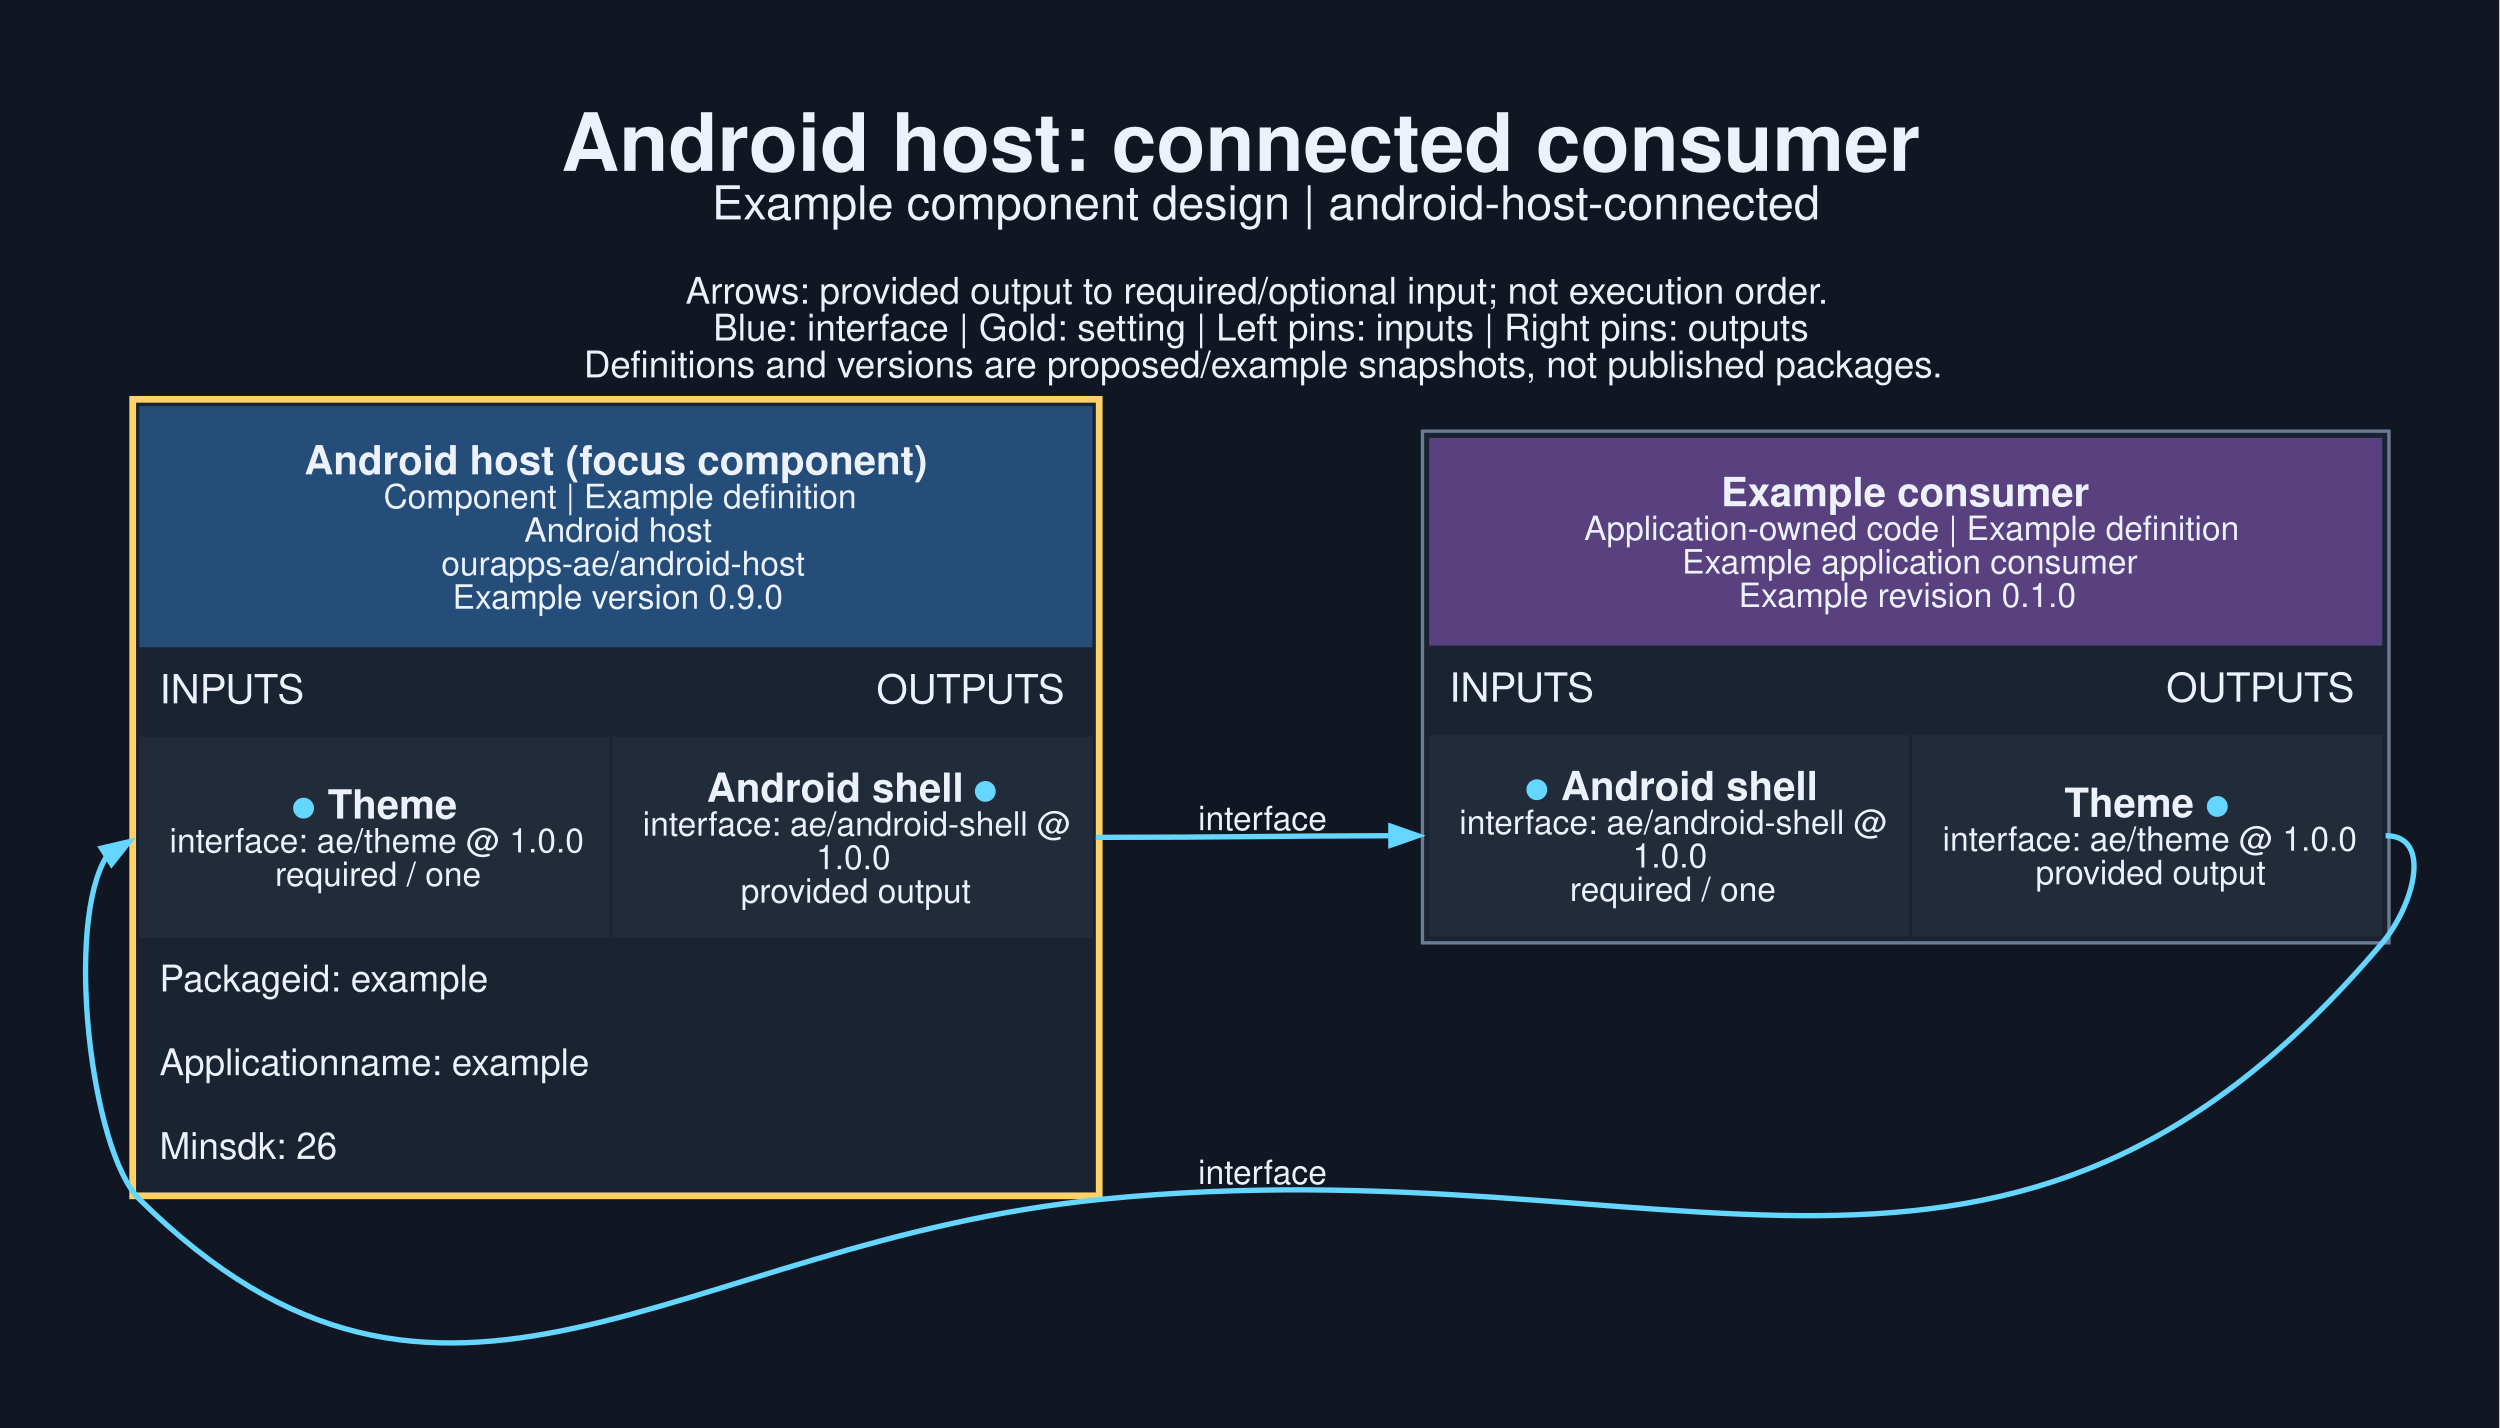
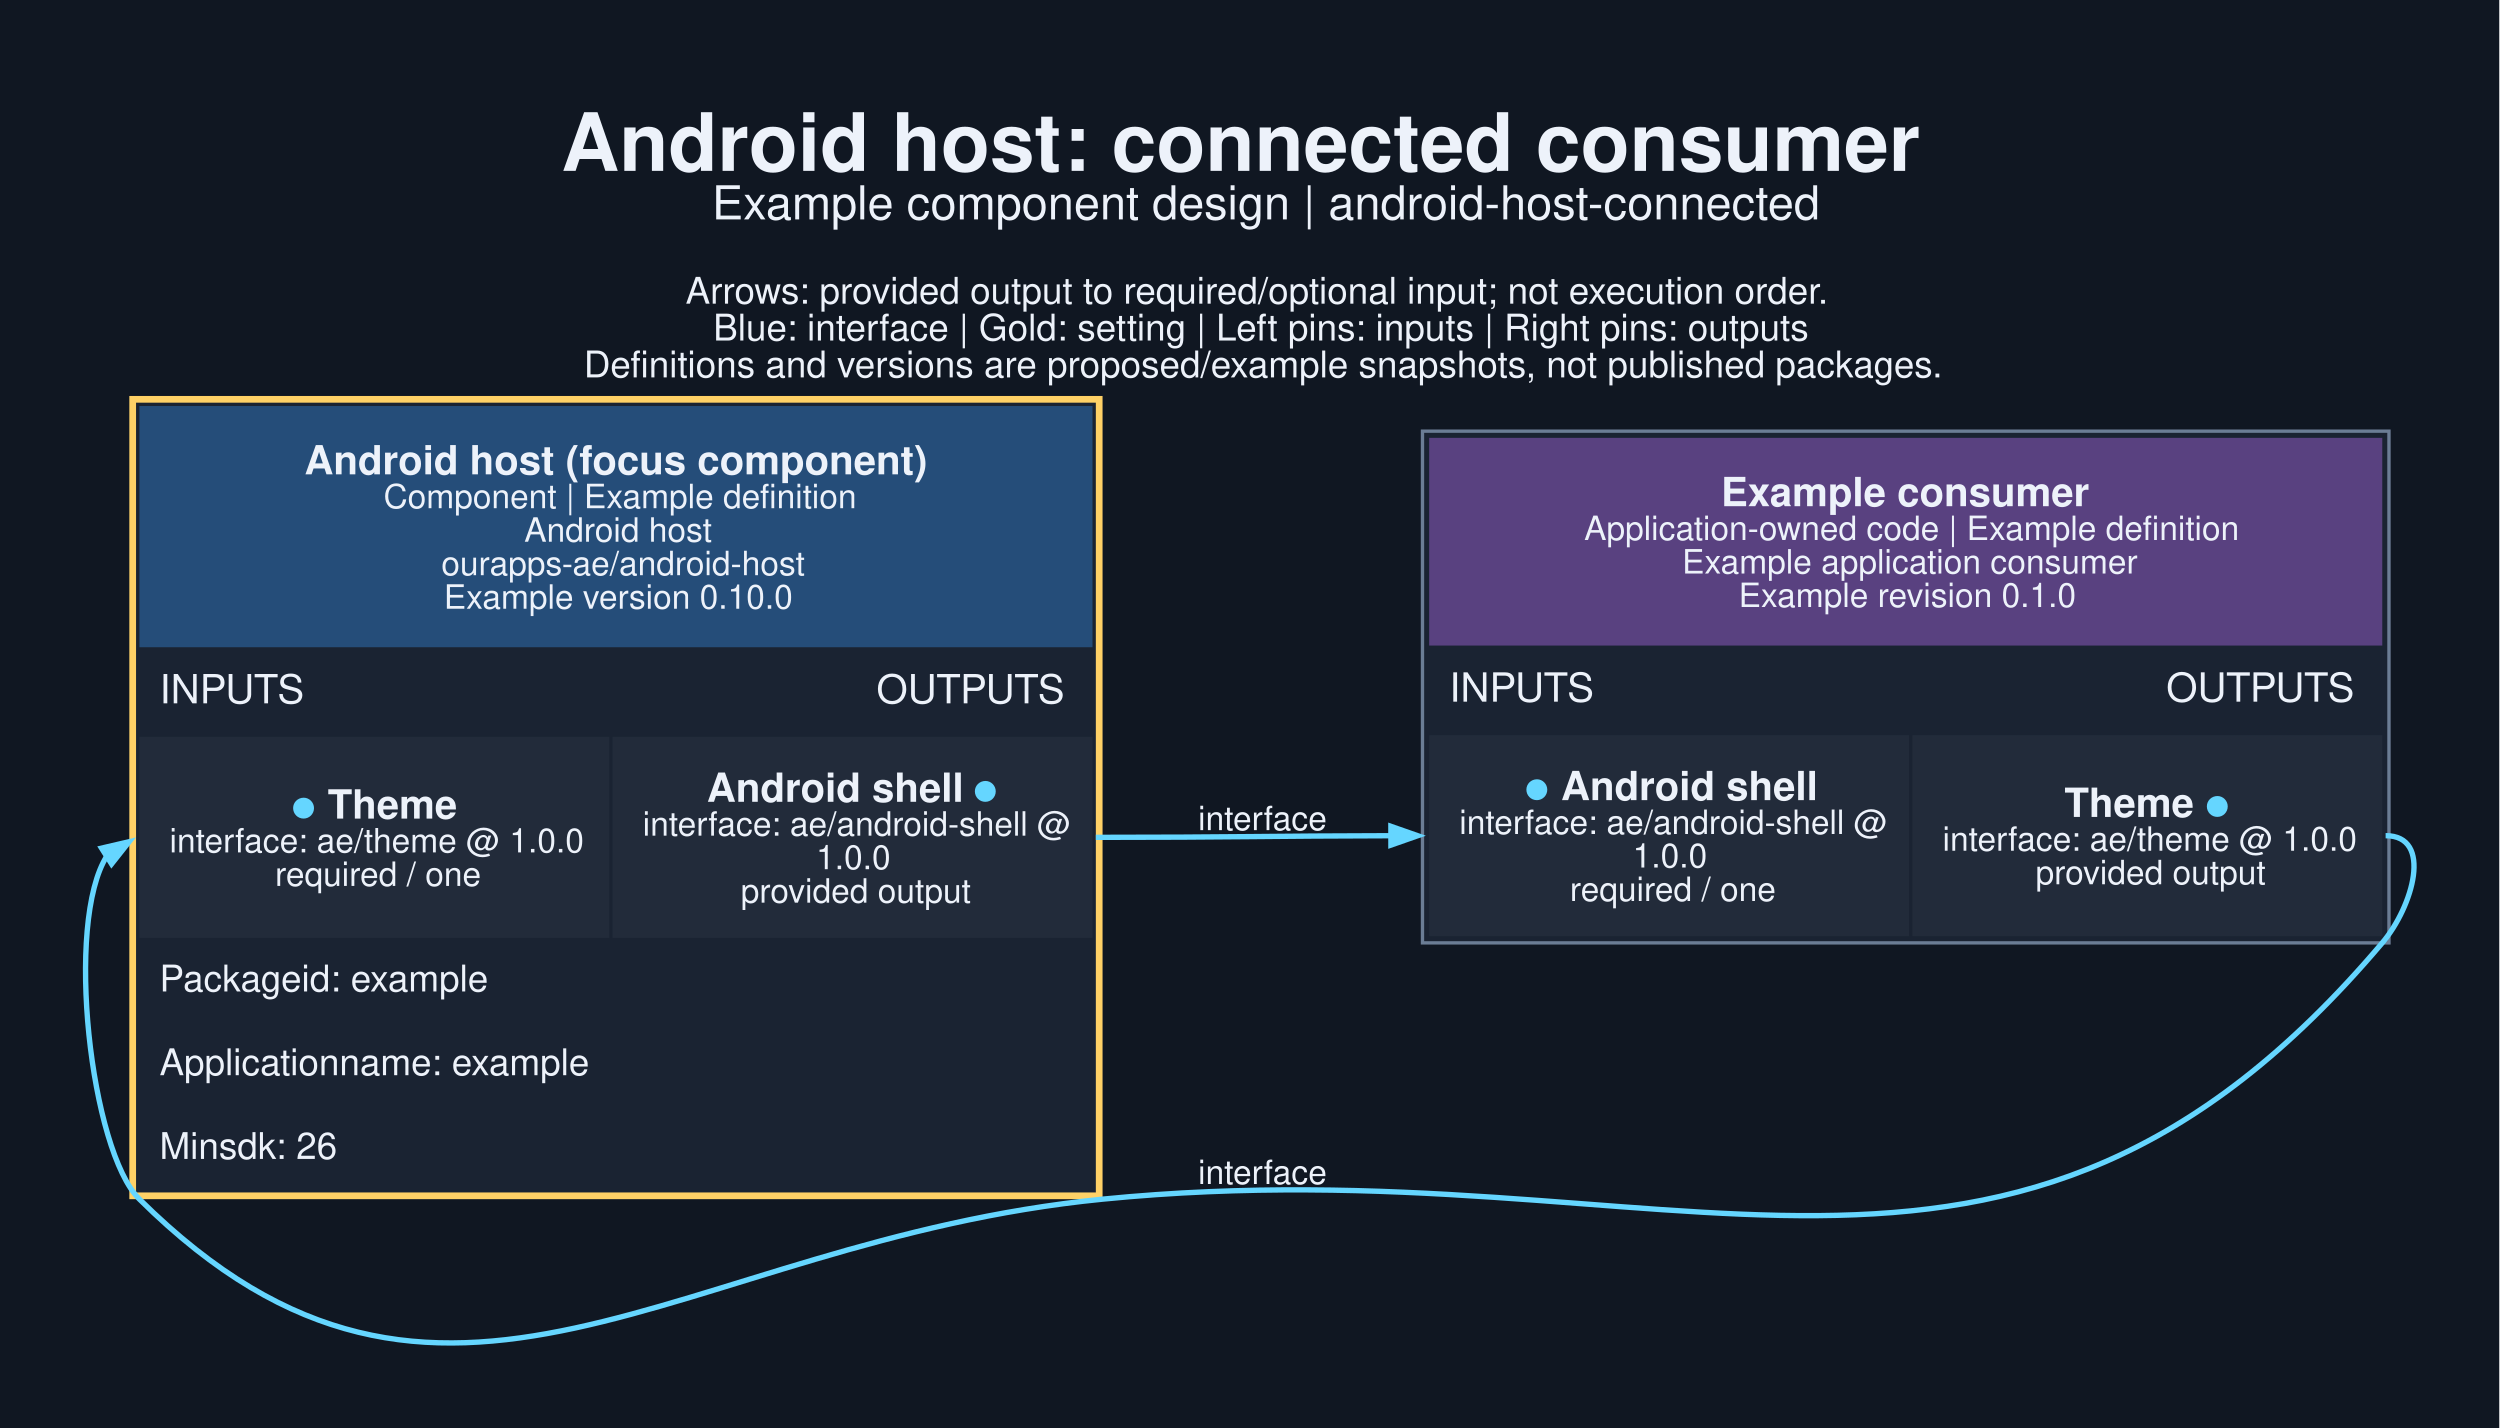
<svg xmlns="http://www.w3.org/2000/svg" width="995pt" height="568pt" viewBox="0.00 0.00 995.00 568.00">
  <g id="graph0" class="graph" transform="scale(1.33333 1.33333) rotate(0) translate(25.2 401.16)">
    <polygon fill="#101722" stroke="none" points="-25.2,25.2 -25.2,-401.16 720.83,-401.16 720.83,25.2 -25.2,25.2" />
    <text xml:space="preserve" text-anchor="start" x="142.32" y="-350.16" font-family="Helvetica,sans-Serif" font-weight="bold" font-size="24.00" fill="#edf2fa">Android host: connected consumer</text>
    <text xml:space="preserve" text-anchor="start" x="187.32" y="-335.66" font-family="Helvetica,sans-Serif" font-size="14.00" fill="#edf2fa">Example component design | android-host-connected</text>
    <text xml:space="preserve" text-anchor="start" x="179.44" y="-310.51" font-family="Helvetica,sans-Serif" font-size="11.00" fill="#edf2fa">Arrows: provided output to required/optional input; not execution order.</text>
    <text xml:space="preserve" text-anchor="start" x="187.69" y="-299.51" font-family="Helvetica,sans-Serif" font-size="11.00" fill="#edf2fa">Blue: interface | Gold: setting | Left pins: inputs | Right pins: outputs</text>
    <text xml:space="preserve" text-anchor="start" x="149.07" y="-288.51" font-family="Helvetica,sans-Serif" font-size="11.00" fill="#edf2fa">Definitions and versions are proposed/example snapshots, not published packages.</text>
    <g id="node1" class="node">
      <polygon fill="#1a2332" stroke="none" points="13.41,-43.21 13.41,-282.96 303.91,-282.96 303.91,-43.21 13.41,-43.21" />
      <polygon fill="#254d79" stroke="none" points="16.41,-207.96 16.41,-279.96 300.91,-279.96 300.91,-207.96 16.41,-207.96" />
      <text xml:space="preserve" text-anchor="start" x="65.66" y="-259.56" font-family="Helvetica,sans-Serif" font-weight="bold" font-size="12.00" fill="#edf2fa">Android host (focus component)</text>
      <text xml:space="preserve" text-anchor="start" x="89.28" y="-249.46" font-family="Helvetica,sans-Serif" font-size="10.00" fill="#edf2fa">Component | Example definition</text>
      <text xml:space="preserve" text-anchor="start" x="131.28" y="-239.46" font-family="Helvetica,sans-Serif" font-size="10.00" fill="#edf2fa">Android host</text>
      <text xml:space="preserve" text-anchor="start" x="106.53" y="-229.46" font-family="Helvetica,sans-Serif" font-size="10.00" fill="#edf2fa">ourapps-ae/android-host</text>
-       <text xml:space="preserve" text-anchor="start" x="109.91" y="-219.46" font-family="Helvetica,sans-Serif" font-size="10.00" fill="#edf2fa">Example version 0.9.0</text>
+       <text xml:space="preserve" text-anchor="start" x="107.28" y="-219.46" font-family="Helvetica,sans-Serif" font-size="10.00" fill="#edf2fa">Example version 0.10.0</text>
      <text xml:space="preserve" text-anchor="start" x="22.41" y="-191.21" font-family="Helvetica,sans-Serif" font-size="12.00" fill="#edf2fa">INPUTS</text>
      <text xml:space="preserve" text-anchor="start" x="236.41" y="-191.21" font-family="Helvetica,sans-Serif" font-size="12.00" fill="#edf2fa">OUTPUTS</text>
      <polygon fill="#222b3a" stroke="none" points="16.41,-121.21 16.41,-181.21 156.66,-181.21 156.66,-121.21 16.41,-121.21" />
      <text xml:space="preserve" text-anchor="start" x="61.78" y="-156.81" font-family="Helvetica,sans-Serif" font-weight="bold" font-size="12.00" fill="#65d6ff">●</text>
      <text xml:space="preserve" text-anchor="start" x="69.28" y="-156.81" font-family="Helvetica,sans-Serif" font-weight="bold" font-size="12.00" fill="#edf2fa"> Theme</text>
      <text xml:space="preserve" text-anchor="start" x="25.41" y="-146.71" font-family="Helvetica,sans-Serif" font-size="10.00" fill="#edf2fa">interface: ae/theme @ 1.0.0</text>
      <text xml:space="preserve" text-anchor="start" x="56.91" y="-136.71" font-family="Helvetica,sans-Serif" font-size="10.00" fill="#edf2fa">required / one</text>
      <polygon fill="#222b3a" stroke="none" points="157.66,-121.21 157.66,-181.21 300.91,-181.21 300.91,-121.21 157.66,-121.21" />
      <text xml:space="preserve" text-anchor="start" x="185.78" y="-161.81" font-family="Helvetica,sans-Serif" font-weight="bold" font-size="12.00" fill="#edf2fa">Android shell </text>
      <text xml:space="preserve" text-anchor="start" x="265.28" y="-161.81" font-family="Helvetica,sans-Serif" font-weight="bold" font-size="12.00" fill="#65d6ff">●</text>
      <text xml:space="preserve" text-anchor="start" x="166.66" y="-151.71" font-family="Helvetica,sans-Serif" font-size="10.00" fill="#edf2fa">interface: ae/android-shell @</text>
      <text xml:space="preserve" text-anchor="start" x="218.41" y="-141.71" font-family="Helvetica,sans-Serif" font-size="10.00" fill="#edf2fa">1.0.0</text>
      <text xml:space="preserve" text-anchor="start" x="195.91" y="-131.71" font-family="Helvetica,sans-Serif" font-size="10.00" fill="#edf2fa">provided output</text>
      <text xml:space="preserve" text-anchor="start" x="22.41" y="-105.21" font-family="Helvetica,sans-Serif" font-size="11.00" fill="#edf2fa">Packageid: example</text>
      <text xml:space="preserve" text-anchor="start" x="22.41" y="-80.21" font-family="Helvetica,sans-Serif" font-size="11.00" fill="#edf2fa">Applicationname: example</text>
      <text xml:space="preserve" text-anchor="start" x="22.41" y="-55.21" font-family="Helvetica,sans-Serif" font-size="11.00" fill="#edf2fa">Minsdk: 26</text>
      <polygon fill="none" stroke="#ffd166" stroke-width="2" points="14.41,-44.21 14.41,-281.96 302.91,-281.96 302.91,-44.21 14.41,-44.21" />
    </g>
    <g id="node2" class="node">
      <polygon fill="#1a2332" stroke="none" points="399.41,-119.71 399.41,-272.46 687.91,-272.46 687.91,-119.71 399.41,-119.71" />
      <polygon fill="#594180" stroke="none" points="401.41,-208.46 401.41,-270.46 685.91,-270.46 685.91,-208.46 401.41,-208.46" />
      <text xml:space="preserve" text-anchor="start" x="488.53" y="-250.06" font-family="Helvetica,sans-Serif" font-weight="bold" font-size="12.00" fill="#edf2fa">Example consumer</text>
      <text xml:space="preserve" text-anchor="start" x="447.66" y="-239.96" font-family="Helvetica,sans-Serif" font-size="10.00" fill="#edf2fa">Application-owned code | Example definition</text>
      <text xml:space="preserve" text-anchor="start" x="476.91" y="-229.96" font-family="Helvetica,sans-Serif" font-size="10.00" fill="#edf2fa">Example application consumer</text>
      <text xml:space="preserve" text-anchor="start" x="493.78" y="-219.96" font-family="Helvetica,sans-Serif" font-size="10.00" fill="#edf2fa">Example revision 0.1.0</text>
      <text xml:space="preserve" text-anchor="start" x="407.41" y="-191.71" font-family="Helvetica,sans-Serif" font-size="12.00" fill="#edf2fa">INPUTS</text>
      <text xml:space="preserve" text-anchor="start" x="621.41" y="-191.71" font-family="Helvetica,sans-Serif" font-size="12.00" fill="#edf2fa">OUTPUTS</text>
      <polygon fill="#222b3a" stroke="none" points="401.41,-121.71 401.41,-181.71 544.66,-181.71 544.66,-121.71 401.41,-121.71" />
      <text xml:space="preserve" text-anchor="start" x="429.91" y="-162.31" font-family="Helvetica,sans-Serif" font-weight="bold" font-size="12.00" fill="#65d6ff">●</text>
      <text xml:space="preserve" text-anchor="start" x="437.41" y="-162.31" font-family="Helvetica,sans-Serif" font-weight="bold" font-size="12.00" fill="#edf2fa"> Android shell</text>
      <text xml:space="preserve" text-anchor="start" x="410.41" y="-152.21" font-family="Helvetica,sans-Serif" font-size="10.00" fill="#edf2fa">interface: ae/android-shell @</text>
      <text xml:space="preserve" text-anchor="start" x="462.16" y="-142.21" font-family="Helvetica,sans-Serif" font-size="10.00" fill="#edf2fa">1.0.0</text>
      <text xml:space="preserve" text-anchor="start" x="443.41" y="-132.21" font-family="Helvetica,sans-Serif" font-size="10.00" fill="#edf2fa">required / one</text>
      <polygon fill="#222b3a" stroke="none" points="545.66,-121.71 545.66,-181.71 685.91,-181.71 685.91,-121.71 545.66,-121.71" />
      <text xml:space="preserve" text-anchor="start" x="591.03" y="-157.31" font-family="Helvetica,sans-Serif" font-weight="bold" font-size="12.00" fill="#edf2fa">Theme </text>
      <text xml:space="preserve" text-anchor="start" x="633.03" y="-157.31" font-family="Helvetica,sans-Serif" font-weight="bold" font-size="12.00" fill="#65d6ff">●</text>
      <text xml:space="preserve" text-anchor="start" x="554.66" y="-147.21" font-family="Helvetica,sans-Serif" font-size="10.00" fill="#edf2fa">interface: ae/theme @ 1.0.0</text>
      <text xml:space="preserve" text-anchor="start" x="582.41" y="-137.21" font-family="Helvetica,sans-Serif" font-size="10.00" fill="#edf2fa">provided output</text>
      <polygon fill="none" stroke="#6b7d95" points="399.41,-119.71 399.41,-272.46 687.91,-272.46 687.91,-119.71 399.41,-119.71" />
    </g>
    <g id="edge1" class="edge">
      <path fill="none" stroke="#65d6ff" stroke-width="1.6" d="M301.91,-151.21C342.1,-151.21 354.61,-151.63 390.26,-151.7" />
      <polygon fill="#65d6ff" stroke="#65d6ff" stroke-width="1.6" points="389.98,-154.5 397.99,-151.7 389.99,-148.9 389.98,-154.5" />
      <text xml:space="preserve" text-anchor="middle" x="351.66" y="-153.36" font-family="Helvetica,sans-Serif" font-size="10.00" fill="#edf2fa">interface</text>
    </g>
    <g id="edge2" class="edge">
      <path fill="none" stroke="#65d6ff" stroke-width="1.6" d="M686.91,-151.71C701.14,-151.71 695.1,-130.57 685.91,-119.71 574.07,12.48 476.21,-60.29 303.91,-43.21 176.75,-30.6 107.18,46.73 16.41,-43.21 1.89,-57.59 -6.03,-125.79 6.76,-145.73" />
      <polygon fill="#65d6ff" stroke="#65d6ff" stroke-width="1.6" points="5.11,-147.99 13.36,-149.91 8.1,-143.26 5.11,-147.99" />
      <text xml:space="preserve" text-anchor="middle" x="351.66" y="-47.73" font-family="Helvetica,sans-Serif" font-size="10.00" fill="#edf2fa">interface</text>
    </g>
  </g>
</svg>
